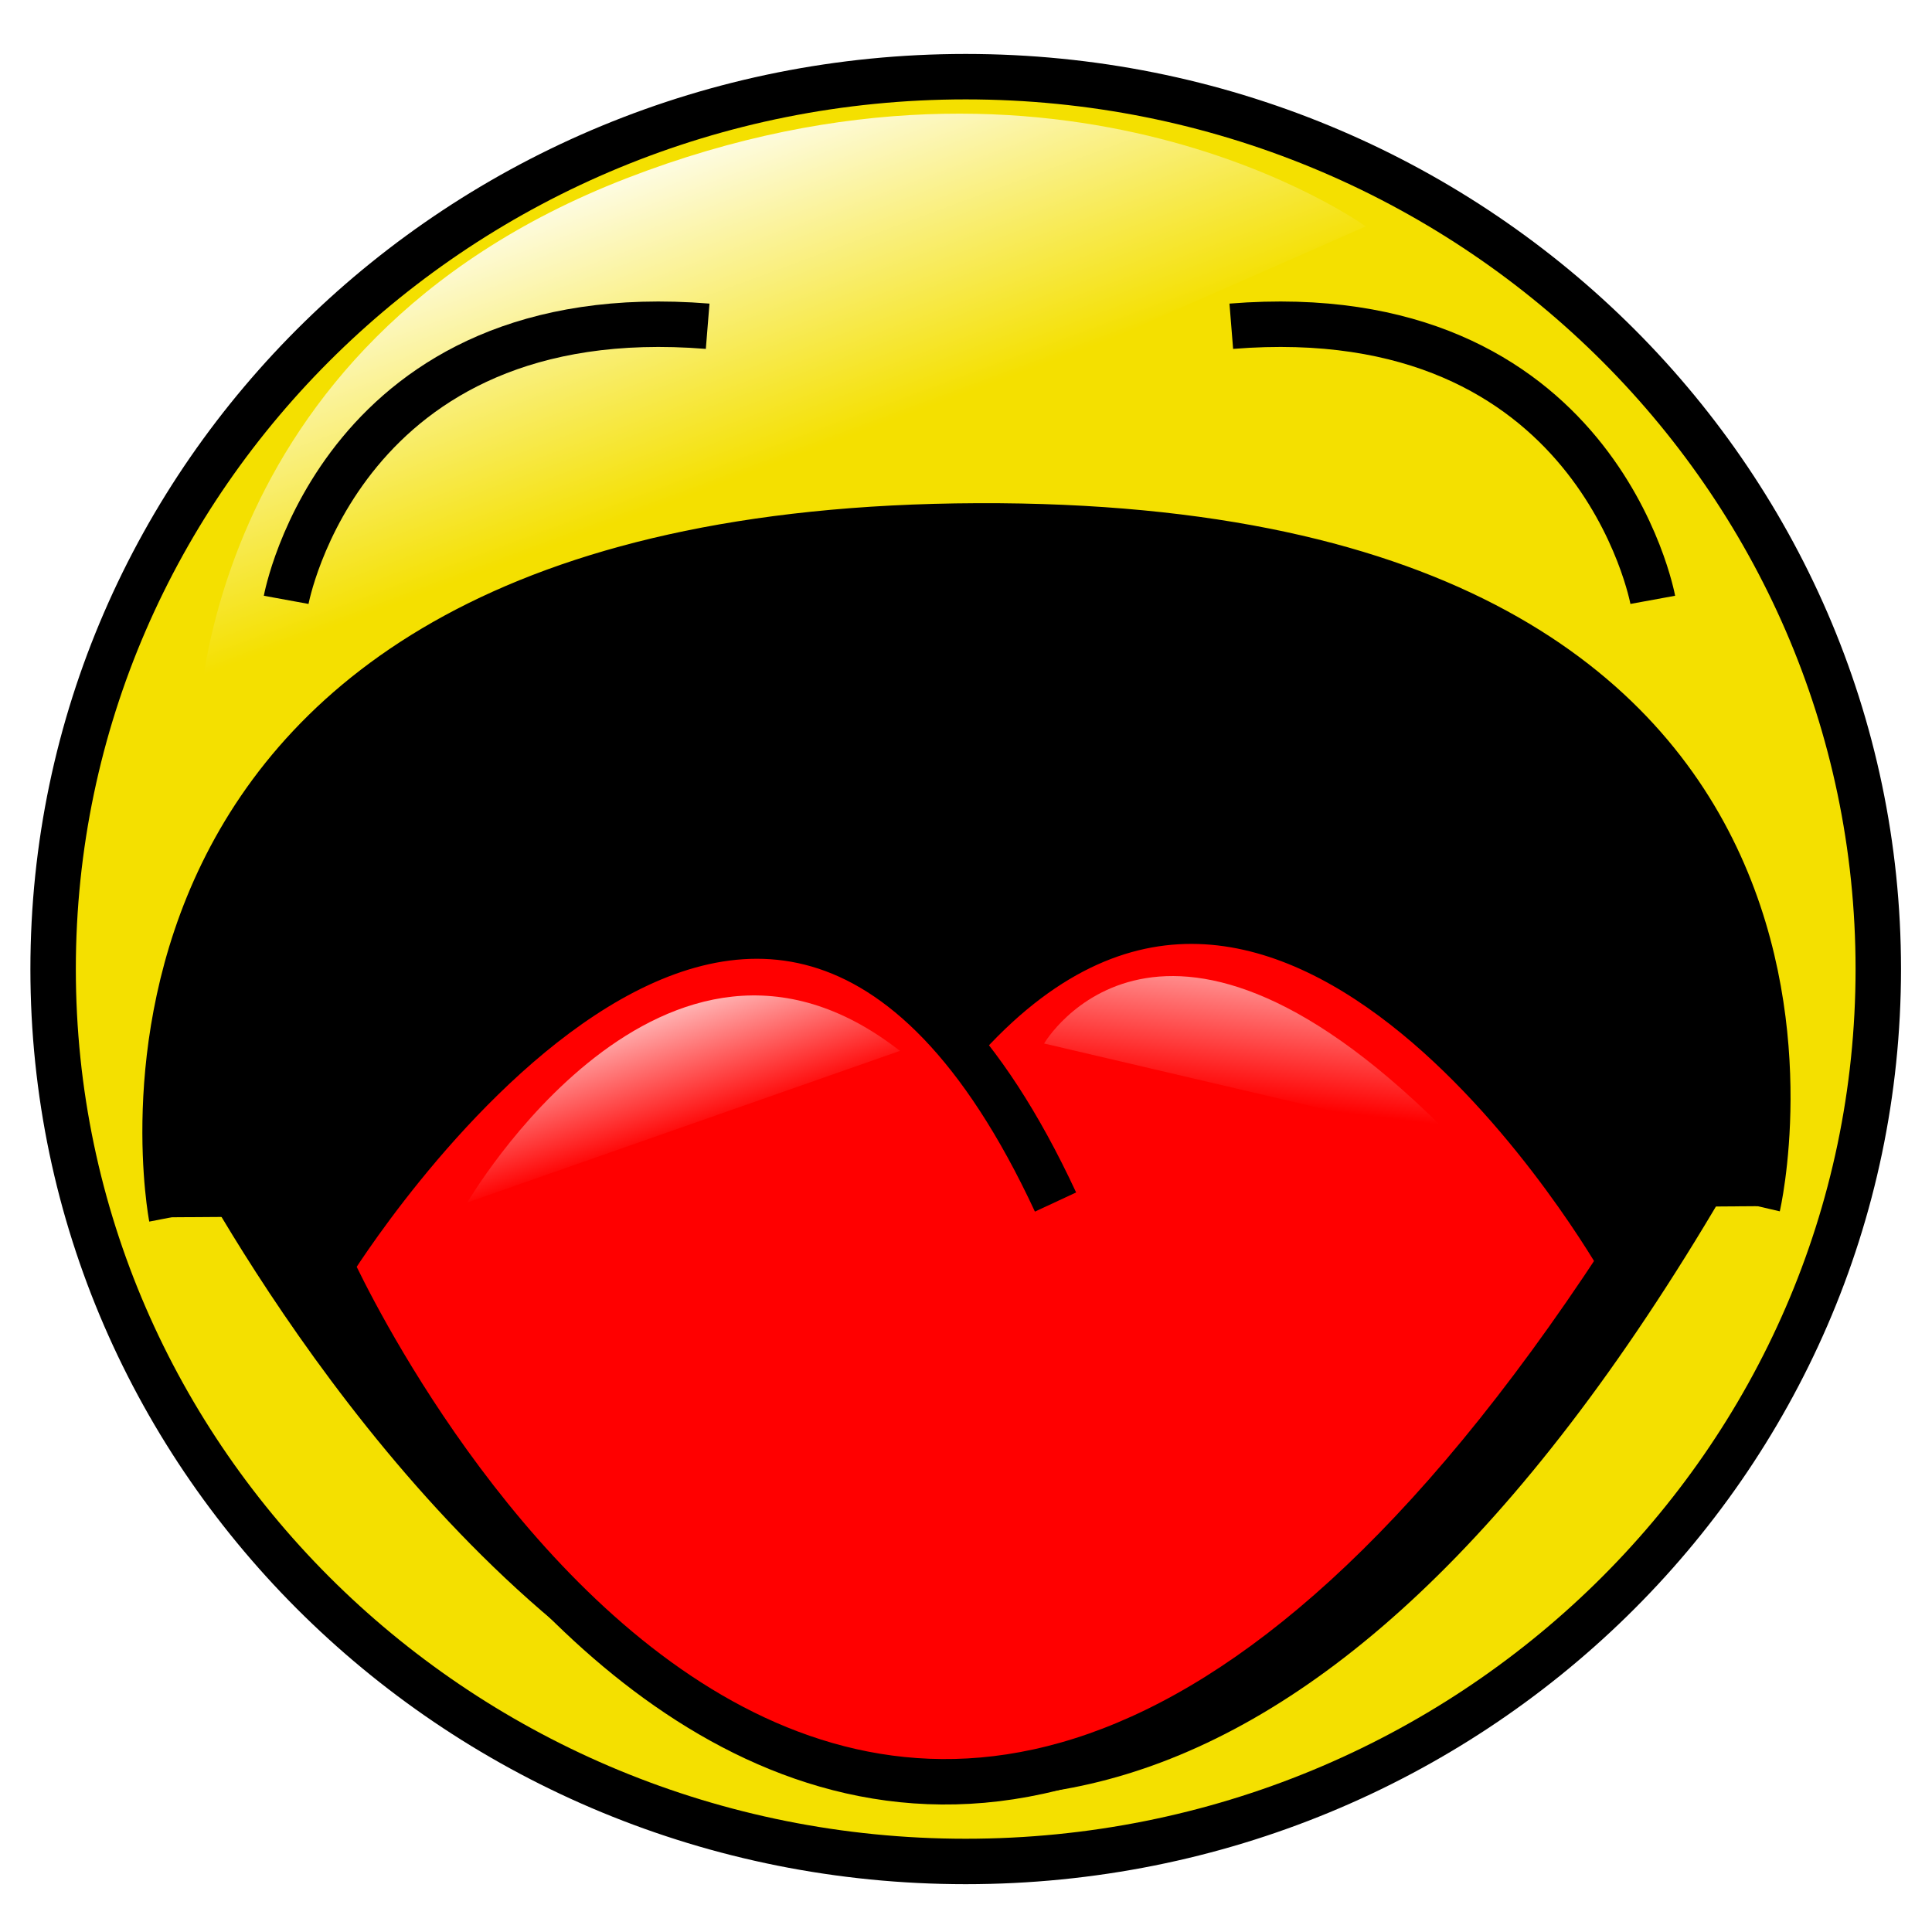
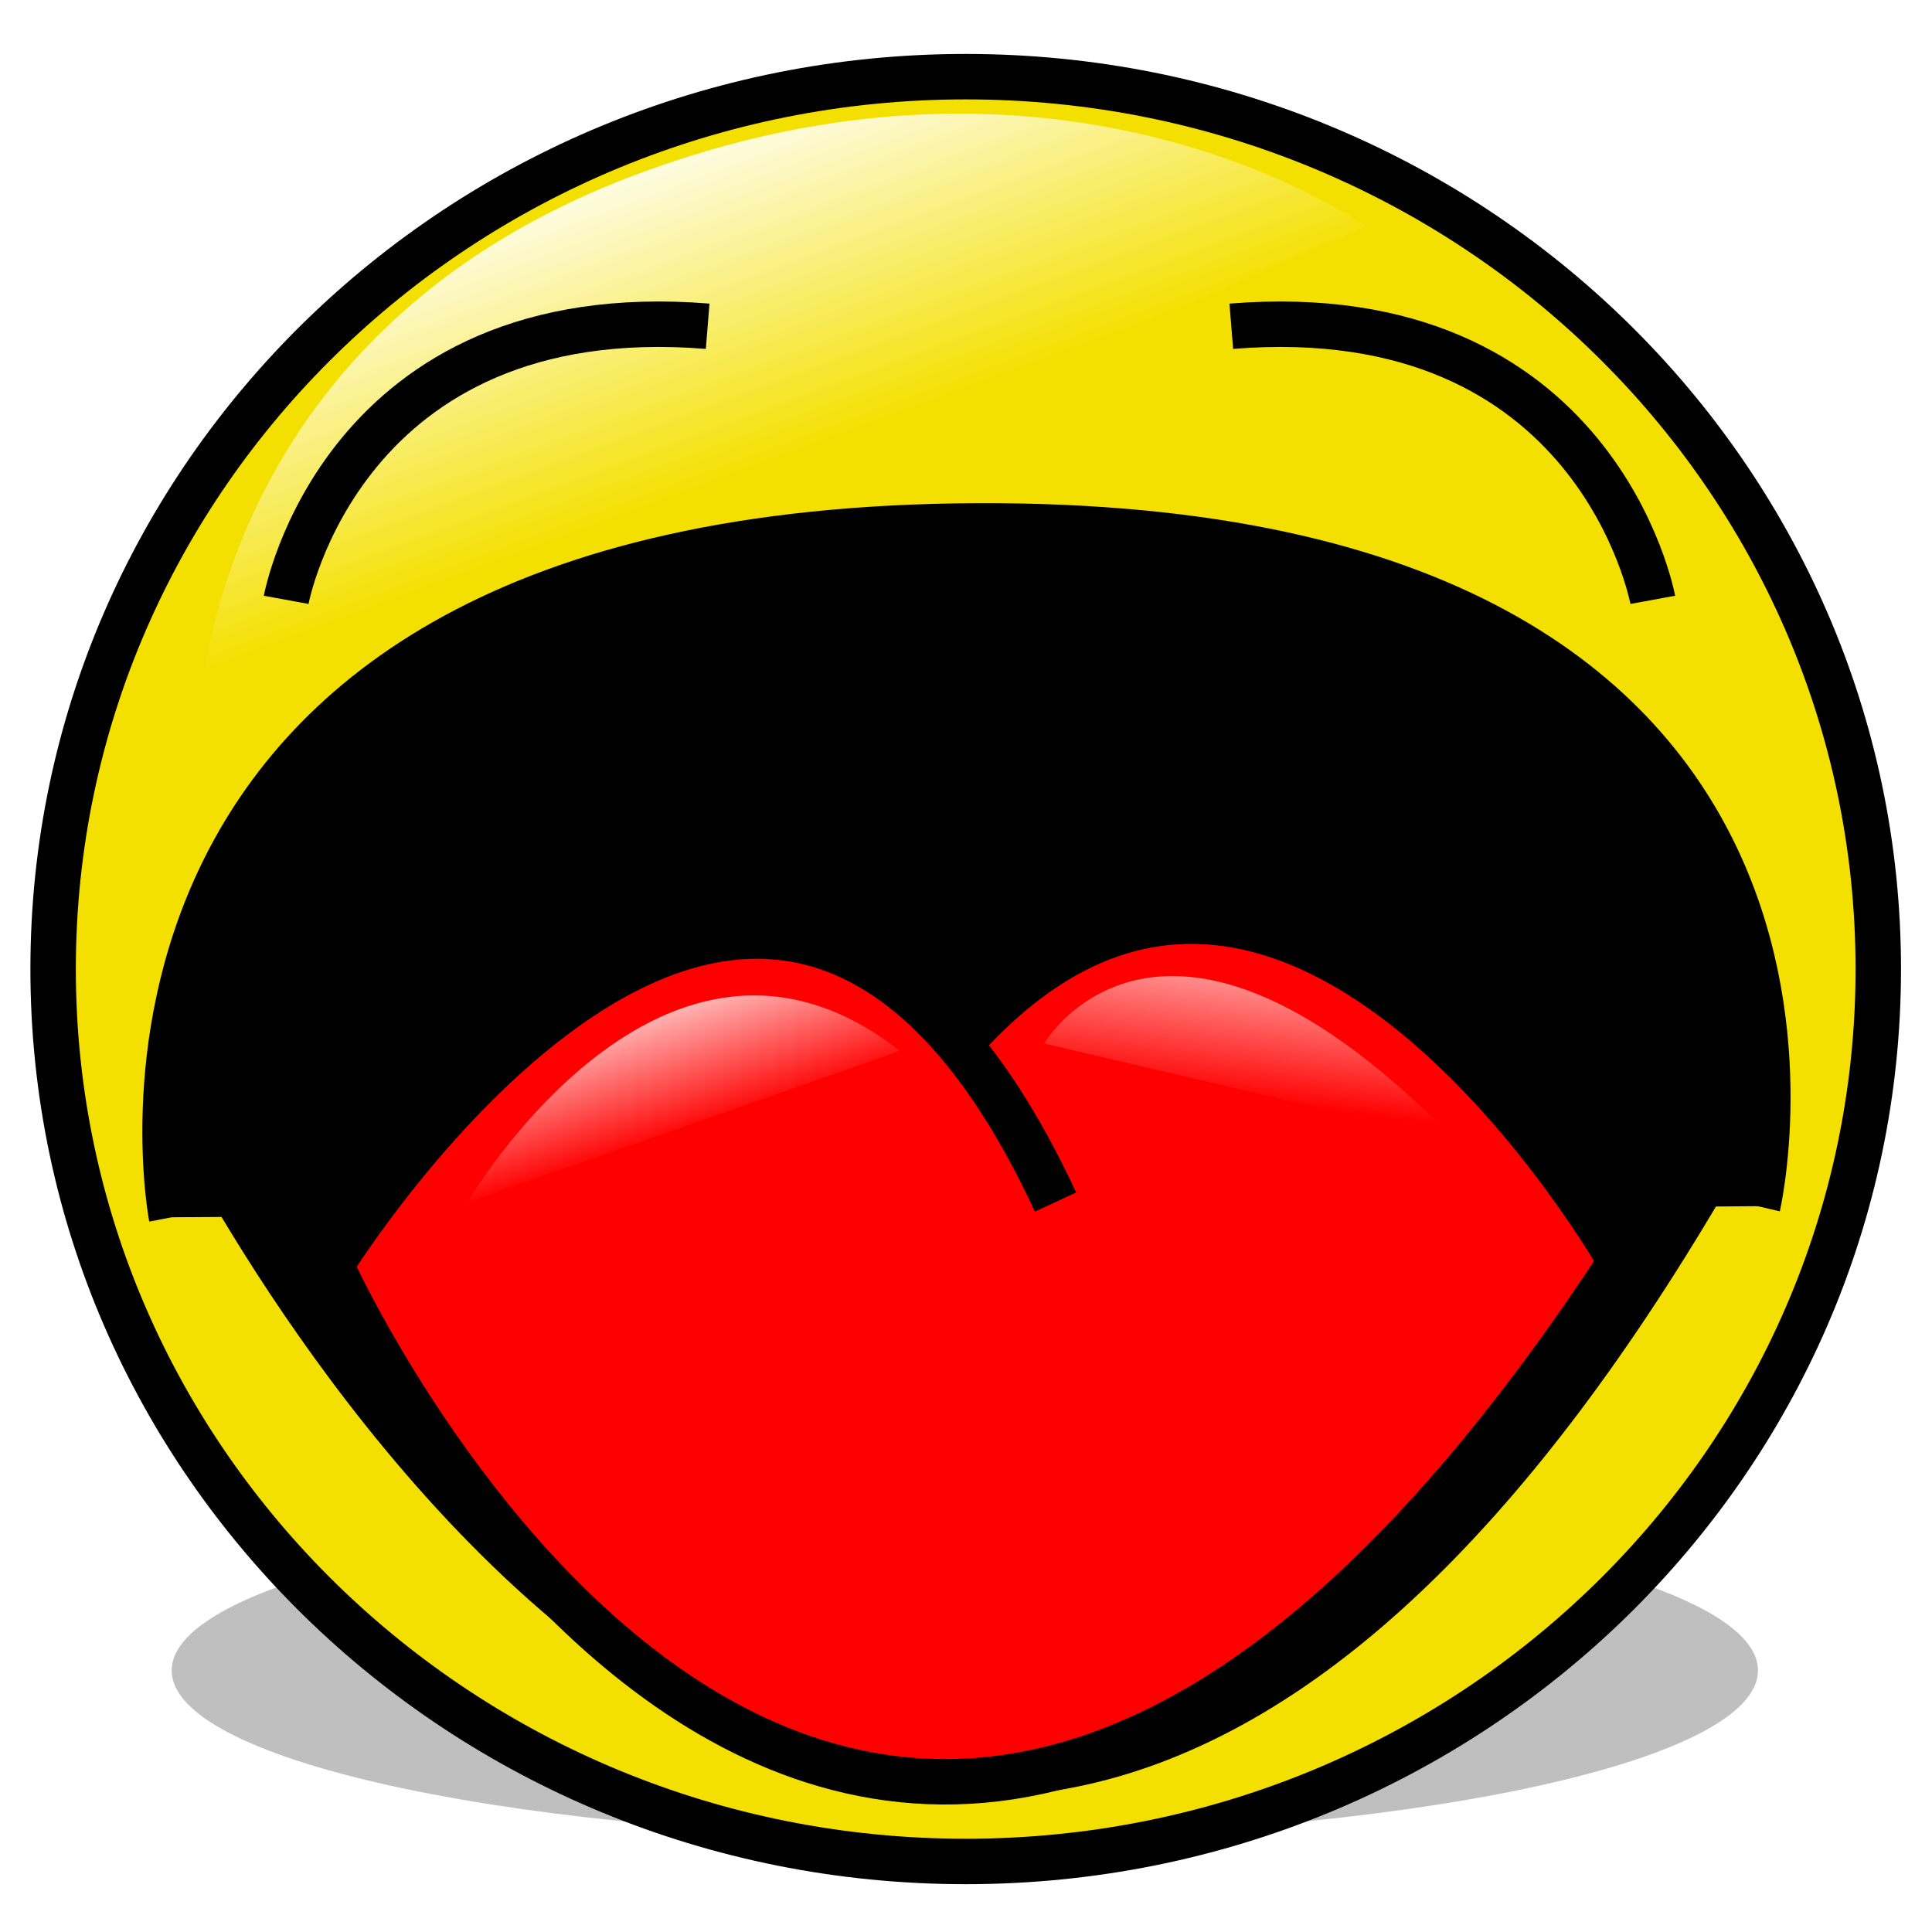
<svg xmlns="http://www.w3.org/2000/svg" xmlns:xlink="http://www.w3.org/1999/xlink" width="744.09" height="744.09" id="svg2" version="1.1">
  <defs id="defs4">
    <linearGradient id="linearGradient5370">
      <stop style="stop-color:#ffffff;stop-opacity:1;" offset="0" id="stop5372" />
      <stop style="stop-color:#ffffff;stop-opacity:0;" offset="1" id="stop5374" />
    </linearGradient>
    <linearGradient id="linearGradient5331">
      <stop style="stop-color:#ffffff;stop-opacity:1;" offset="0" id="stop5333" />
      <stop style="stop-color:#ffffff;stop-opacity:0;" offset="1" id="stop5335" />
    </linearGradient>
    <linearGradient id="linearGradient5321">
      <stop style="stop-color:#ffffff;stop-opacity:1" offset="0" id="stop5323" />
      <stop style="stop-color:#ffffff;stop-opacity:0;" offset="1" id="stop5325" />
    </linearGradient>
    <linearGradient id="linearGradient5285">
      <stop id="stop5287" offset="0" style="stop-color:#f0cb00;stop-opacity:1;" />
      <stop id="stop5289" offset="1" style="stop-color:#f0cb00;stop-opacity:0;" />
    </linearGradient>
    <linearGradient id="linearGradient5263">
      <stop style="stop-color:#f0cb00;stop-opacity:1" offset="0" id="stop5265" />
      <stop id="stop5295" offset="0.5" style="stop-color:#f7e57f;stop-opacity:1;" />
      <stop style="stop-color:#ffffff;stop-opacity:1;" offset="1" id="stop5267" />
    </linearGradient>
    <linearGradient xlink:href="#linearGradient5321" id="linearGradient5327" x1="258.656" y1="406.96" x2="279.591" y2="471.037" gradientUnits="userSpaceOnUse" gradientTransform="translate(-6.543599,271.5213)" />
    <linearGradient xlink:href="#linearGradient5331" id="linearGradient5337" x1="481.289" y1="350.363" x2="471.322" y2="431.527" gradientUnits="userSpaceOnUse" gradientTransform="translate(2,300)" />
    <linearGradient xlink:href="#linearGradient5370" id="linearGradient5376" x1="233.525" y1="61.305" x2="281.939" y2="192.306" gradientUnits="userSpaceOnUse" gradientTransform="translate(2,300)" />
  </defs>
  <g id="layer1" transform="translate(0,-308.2722)">
+     <path style="opacity:0.253;fill:#000000;fill-opacity:1;fill-rule:evenodd;stroke:none" id="path4478" d="m 683.065,661.359 a 305.47,64.347 0 1 1 -610.94,0 305.47,64.347 0 1 1 610.94,0 z" transform="translate(-6,290.2722)" />
    <path style="fill:#f4e000;fill-opacity:1;stroke:#000000;stroke-width:16.075;stroke-miterlimit:4;stroke-opacity:1;stroke-dasharray:none" id="path2987" d="m 685.714,412.362 a 315.714,322.857 0 1 1 -631.429,0 315.714,322.857 0 1 1 631.429,0 z" transform="matrix(0,-1.088634,1.088634,0,-76.98132,1084.292)" />
    <path style="fill:#000000;fill-opacity:1;stroke:#000000;stroke-width:17.5;stroke-linecap:butt;stroke-linejoin:miter;stroke-miterlimit:4;stroke-opacity:1;stroke-dasharray:none" d="m 66.077,777.093 c 0,0 -51.262,-264.852 310.417,-266.276 361.679,-1.424 300.45,262.004 300.45,262.004" id="path3005" />
    <path style="fill:url(#linearGradient5376);fill-opacity:1;stroke:none" d="m 76.045,593.406 c 0,0 -1.929,-151.705 165.176,-216.438 168.747,-65.369 284.787,18.511 284.787,18.511" id="path5368" />
    <path style="fill:none;stroke:#000000;stroke-width:17.5;stroke-linecap:butt;stroke-linejoin:miter;stroke-miterlimit:4;stroke-opacity:1;stroke-dasharray:none" d="m 110.219,539.296 c 0,0 21.359,-116.763 162.328,-105.371" id="path3775" />
    <path id="path3777" d="m 636.547,539.296 c 0,0 -21.359,-116.763 -162.328,-105.371" style="fill:none;stroke:#000000;stroke-width:17.5;stroke-linecap:butt;stroke-linejoin:miter;stroke-miterlimit:4;stroke-opacity:1;stroke-dasharray:none" />
    <path style="fill:#000000;fill-opacity:1;stroke:#000000;stroke-width:17.5;stroke-linecap:butt;stroke-linejoin:miter;stroke-miterlimit:4;stroke-opacity:1;stroke-dasharray:none" d="m 73.197,737.223 c 0,0 281.939,572.421 598.052,0" id="path3779" />
    <path style="fill:#ff0000;fill-opacity:1;stroke:#000000;stroke-width:17.5;stroke-linecap:butt;stroke-linejoin:miter;stroke-miterlimit:4;stroke-opacity:1;stroke-dasharray:none" d="M 406.524,771.222 C 293.085,527.328 127.387,795.523 127.387,795.523 c 0,0 202.117,448.62 496.871,-1.343 0,0 -126.73,-223.558 -252.036,-86.86" id="path5301" />
    <path style="fill:url(#linearGradient5327);fill-opacity:1;stroke:none" d="m 179.992,771.397 c 0,0 75.468,-129.578 166.6,-58.381" id="path5311" />
    <path style="fill:url(#linearGradient5337);fill-opacity:1;stroke:none" d="m 402.125,710.168 c 0,0 45.566,-78.316 158.057,37.022" id="path5329" />
  </g>
</svg>
